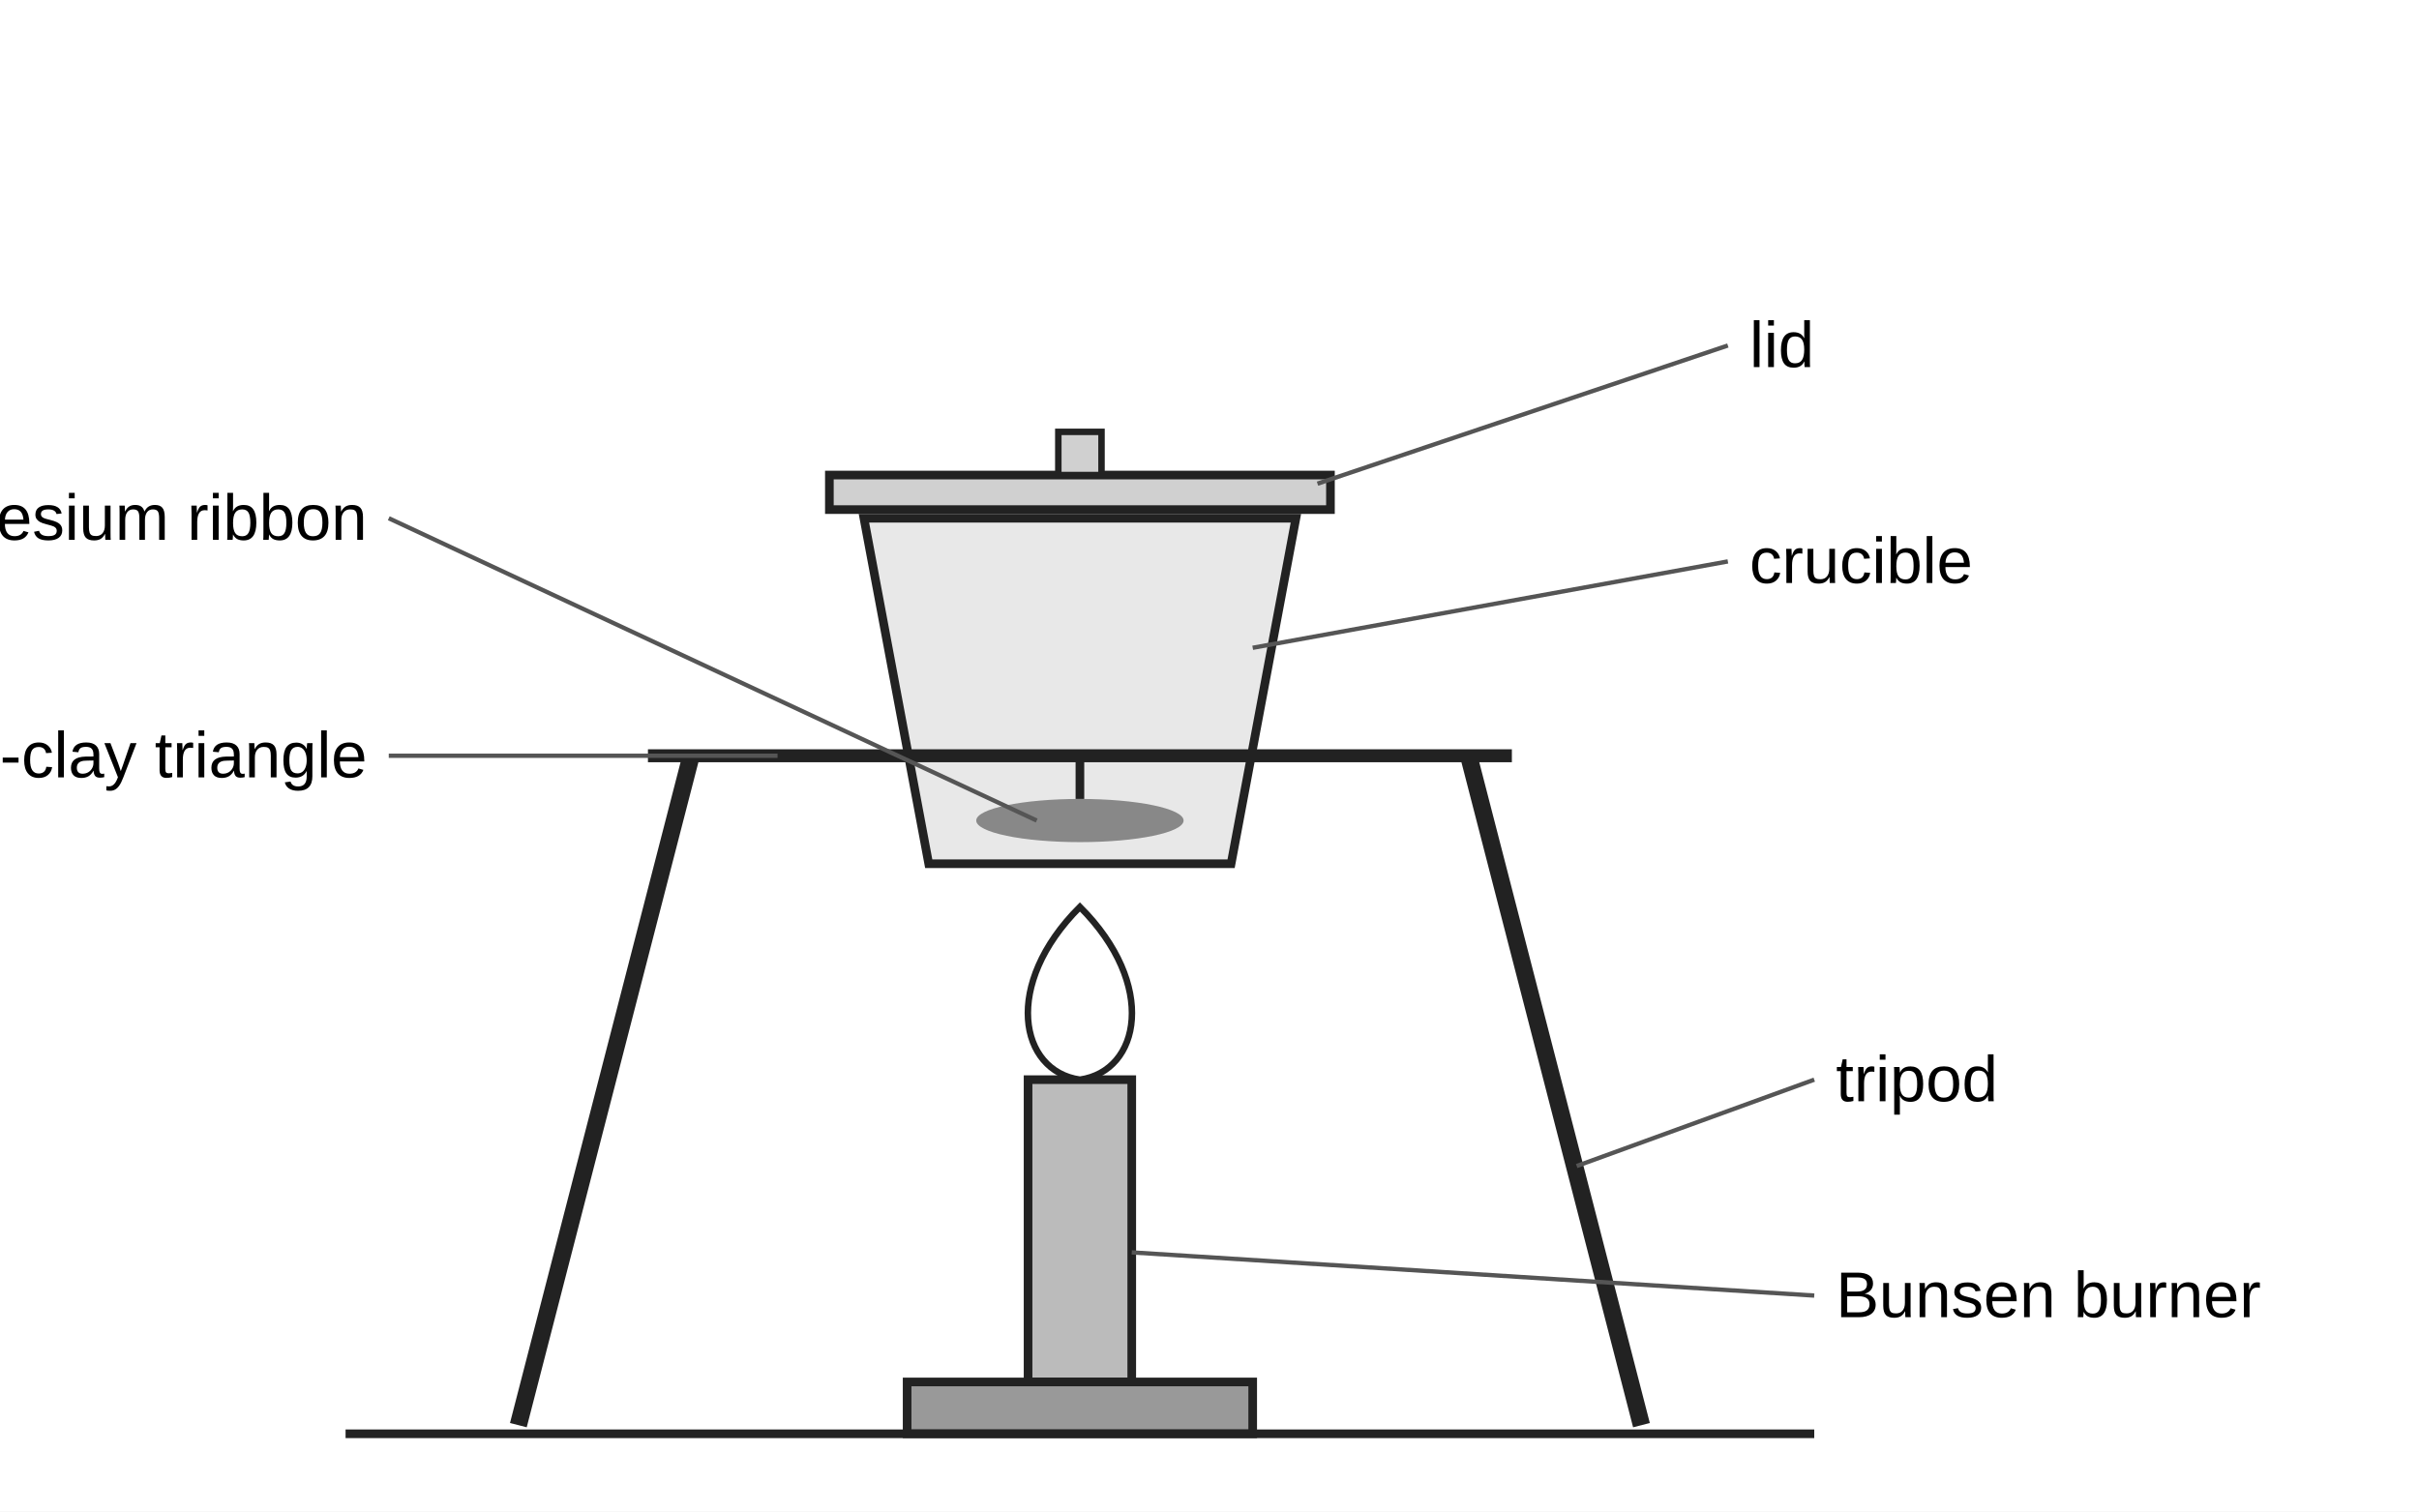
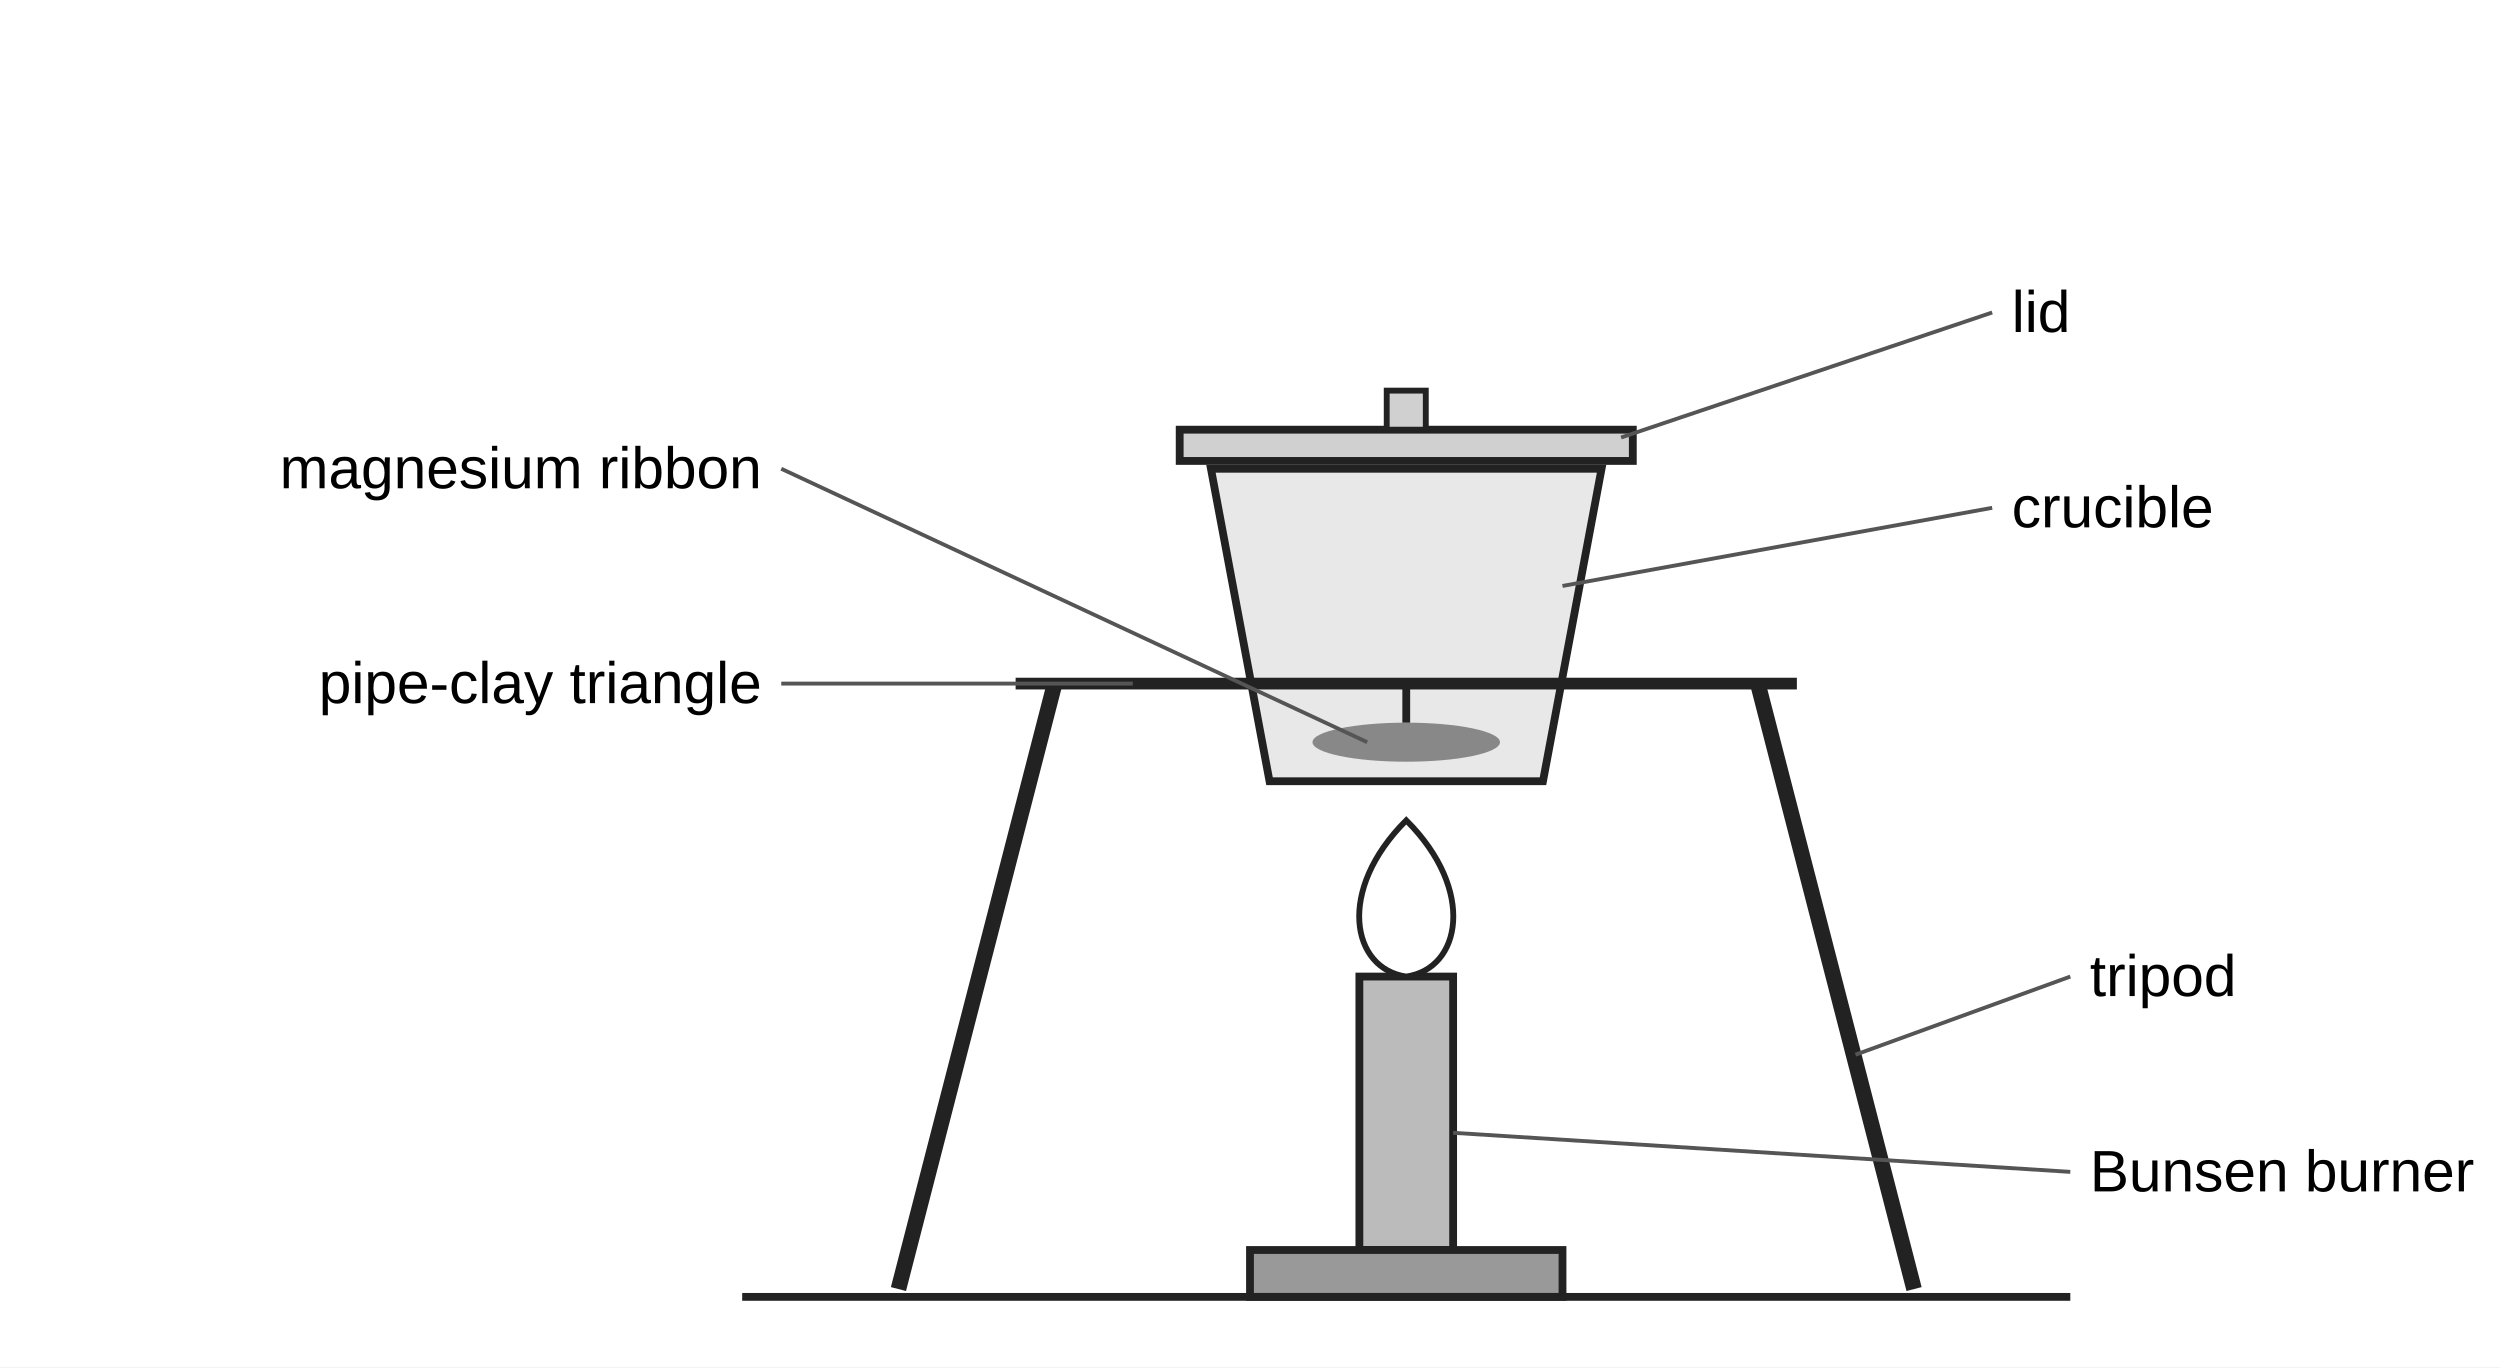
- <svg xmlns="http://www.w3.org/2000/svg" width="560" height="350" viewBox="0 0 560 350" font-family="Arial, sans-serif" font-size="15">
-   <rect x="0" y="0" width="560" height="350" fill="white" />
-   <polygon points="200,120 300,120 285,200 215,200" fill="#e8e8e8" stroke="#222" stroke-width="2" />
-   <rect x="192" y="110" width="116" height="8" fill="#d0d0d0" stroke="#222" stroke-width="2" />
-   <rect x="245" y="100" width="10" height="10" fill="#d0d0d0" stroke="#222" stroke-width="1.5" />
-   <ellipse cx="250" cy="190" rx="24" ry="5" fill="#888" />
-   <line x1="150" y1="175" x2="350" y2="175" stroke="#222" stroke-width="3" />
-   <line x1="160" y1="175" x2="120" y2="330" stroke="#222" stroke-width="4" />
-   <line x1="340" y1="175" x2="380" y2="330" stroke="#222" stroke-width="4" />
-   <line x1="250" y1="175" x2="250" y2="185" stroke="#222" stroke-width="2" />
-   <rect x="238" y="250" width="24" height="70" fill="#bbb" stroke="#222" stroke-width="2" />
-   <rect x="210" y="320" width="80" height="12" fill="#999" stroke="#222" stroke-width="2" />
-   <path d="M250 210 C232 228 236 248 250 250 C264 248 268 228 250 210 Z" fill="#fff" stroke="#222" stroke-width="1.5" />
-   <line x1="80" y1="332" x2="420" y2="332" stroke="#222" stroke-width="2" />
-   <line x1="305" y1="112" x2="400" y2="80" stroke="#555" stroke-width="1" />
-   <text x="405" y="85" text-anchor="start">lid</text>
-   <line x1="290" y1="150" x2="400" y2="130" stroke="#555" stroke-width="1" />
-   <text x="405" y="135" text-anchor="start">crucible</text>
-   <line x1="240" y1="190" x2="90" y2="120" stroke="#555" stroke-width="1" />
-   <text x="85" y="125" text-anchor="end">magnesium ribbon</text>
-   <line x1="180" y1="175" x2="90" y2="175" stroke="#555" stroke-width="1" />
-   <text x="85" y="180" text-anchor="end">pipe-clay triangle</text>
-   <line x1="365" y1="270" x2="420" y2="250" stroke="#555" stroke-width="1" />
-   <text x="425" y="255" text-anchor="start">tripod</text>
-   <line x1="262" y1="290" x2="420" y2="300" stroke="#555" stroke-width="1" />
-   <text x="425" y="305" text-anchor="start">Bunsen burner</text>
+ <svg xmlns="http://www.w3.org/2000/svg" width="640" height="350" viewBox="0 0 640 350" font-family="Arial, sans-serif" font-size="15">
+   <rect x="0" y="0" width="640" height="350" fill="white" />
+   <g transform="translate(110,0)">
+     <polygon points="200,120 300,120 285,200 215,200" fill="#e8e8e8" stroke="#222" stroke-width="2" />
+     <rect x="192" y="110" width="116" height="8" fill="#d0d0d0" stroke="#222" stroke-width="2" />
+     <rect x="245" y="100" width="10" height="10" fill="#d0d0d0" stroke="#222" stroke-width="1.5" />
+     <ellipse cx="250" cy="190" rx="24" ry="5" fill="#888" />
+     <line x1="150" y1="175" x2="350" y2="175" stroke="#222" stroke-width="3" />
+     <line x1="160" y1="175" x2="120" y2="330" stroke="#222" stroke-width="4" />
+     <line x1="340" y1="175" x2="380" y2="330" stroke="#222" stroke-width="4" />
+     <line x1="250" y1="175" x2="250" y2="185" stroke="#222" stroke-width="2" />
+     <rect x="238" y="250" width="24" height="70" fill="#bbb" stroke="#222" stroke-width="2" />
+     <rect x="210" y="320" width="80" height="12" fill="#999" stroke="#222" stroke-width="2" />
+     <path d="M250 210 C232 228 236 248 250 250 C264 248 268 228 250 210 Z" fill="#fff" stroke="#222" stroke-width="1.5" />
+     <line x1="80" y1="332" x2="420" y2="332" stroke="#222" stroke-width="2" />
+     <line x1="305" y1="112" x2="400" y2="80" stroke="#555" stroke-width="1" />
+     <text x="405" y="85" text-anchor="start">lid</text>
+     <line x1="290" y1="150" x2="400" y2="130" stroke="#555" stroke-width="1" />
+     <text x="405" y="135" text-anchor="start">crucible</text>
+     <line x1="240" y1="190" x2="90" y2="120" stroke="#555" stroke-width="1" />
+     <text x="85" y="125" text-anchor="end">magnesium ribbon</text>
+     <line x1="180" y1="175" x2="90" y2="175" stroke="#555" stroke-width="1" />
+     <text x="85" y="180" text-anchor="end">pipe-clay triangle</text>
+     <line x1="365" y1="270" x2="420" y2="250" stroke="#555" stroke-width="1" />
+     <text x="425" y="255" text-anchor="start">tripod</text>
+     <line x1="262" y1="290" x2="420" y2="300" stroke="#555" stroke-width="1" />
+     <text x="425" y="305" text-anchor="start">Bunsen burner</text>
+   </g>
</svg>
